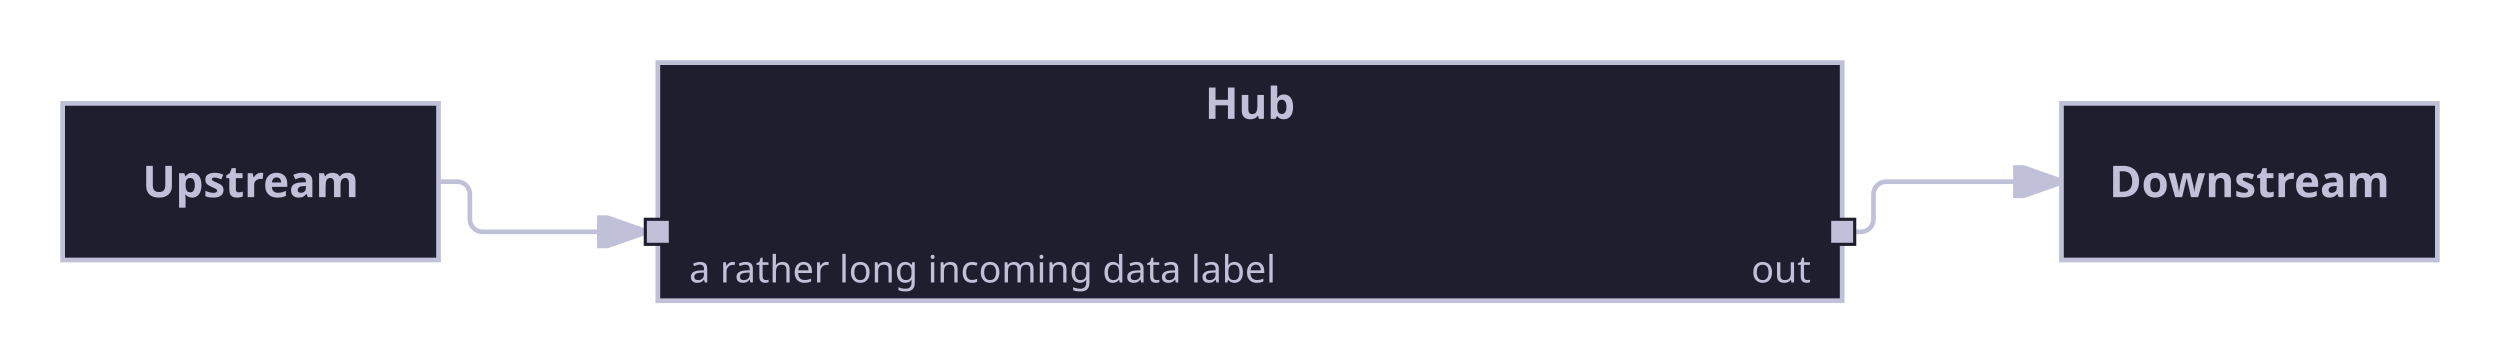
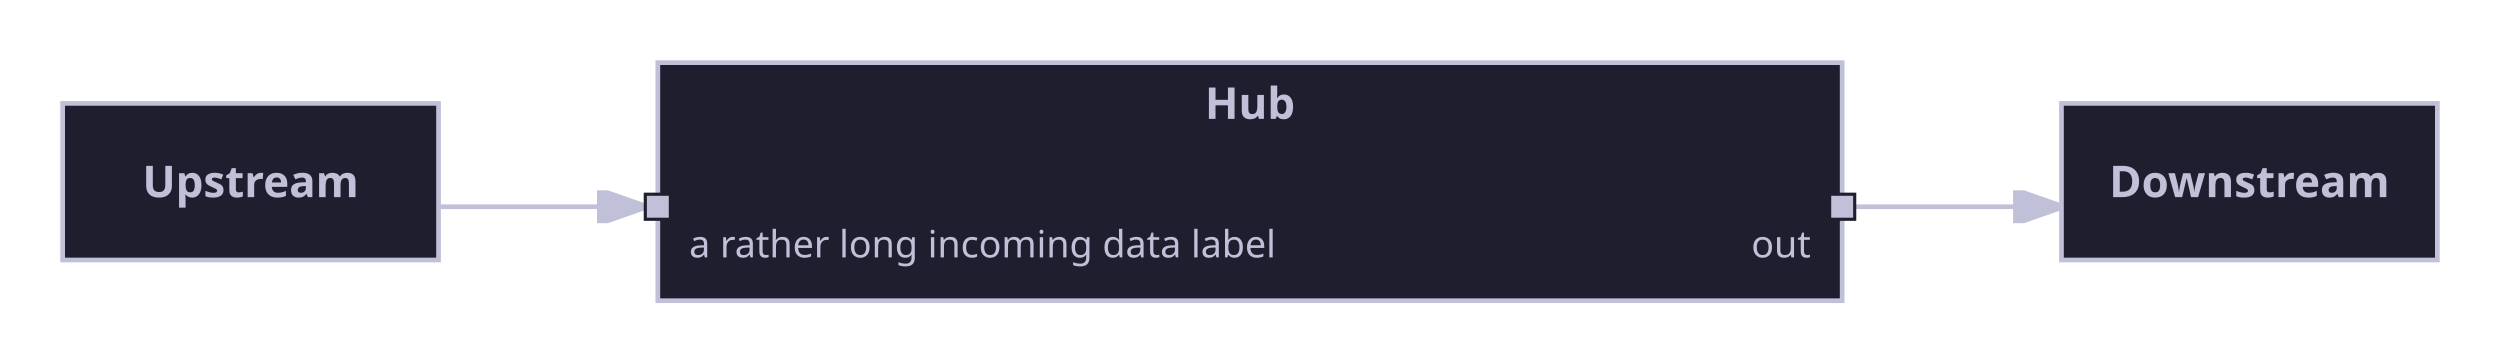
<svg xmlns="http://www.w3.org/2000/svg" width="798.08" height="116.00" viewBox="0 0 798.08 116.00">
  <defs>
    <marker id="line-end-open-chevron" markerWidth="10.248" markerHeight="7" refX="10.248" refY="3.5" orient="auto">
      <polyline points="0 0, 10 3.5, 0 7" fill="none" stroke="#C0C0D8" stroke-width="1.50" stroke-linejoin="bevel" />
    </marker>
    <marker id="line-end-hollow-triangle" markerWidth="10.248" markerHeight="7" refX="10.248" refY="3.5" orient="auto">
      <polygon points="0 0, 10 3.5, 0 7" fill="#1E1E2E" stroke="#C0C0D8" stroke-width="1.50" stroke-linejoin="bevel" />
    </marker>
    <marker id="line-end-filled-arrow" markerWidth="10.248" markerHeight="7" refX="10.248" refY="3.5" orient="auto">
      <polygon points="0 0, 10 3.5, 0 7" fill="#C0C0D8" stroke="#C0C0D8" stroke-width="1.50" stroke-linejoin="bevel" />
    </marker>
    <marker id="line-end-hollow-triangle-crossbar" markerWidth="14.748" markerHeight="7" refX="14.748" refY="3.5" orient="auto">
      <polygon points="4.5 0, 14.5 3.5, 4.5 7" fill="#1E1E2E" stroke="#C0C0D8" stroke-width="1.50" stroke-linejoin="bevel" />
      <line x1="1" y1="0" x2="1" y2="7" stroke="#C0C0D8" stroke-width="1.50" />
    </marker>
    <marker id="line-end-hollow-diamond" markerWidth="14" markerHeight="8" refX="13.416" refY="4" orient="auto">
      <polygon points="1 4, 7 0, 13 4, 7 8" fill="#1E1E2E" stroke="#C0C0D8" stroke-width="1.50" stroke-linejoin="bevel" />
    </marker>
    <marker id="line-end-filled-diamond" markerWidth="14" markerHeight="8" refX="13.416" refY="4" orient="auto">
      <polygon points="1 4, 7 0, 13 4, 7 8" fill="#C0C0D8" stroke="#C0C0D8" stroke-width="1.50" stroke-linejoin="bevel" />
    </marker>
    <marker id="line-end-circle" markerWidth="10" markerHeight="10" refX="9.75" refY="5" orient="auto">
      <circle cx="5" cy="5" r="4" fill="#1E1E2E" stroke="#C0C0D8" stroke-width="1.50" />
    </marker>
    <marker id="line-end-bar" markerWidth="4" markerHeight="12" refX="2.75" refY="6" orient="auto">
      <line x1="2" y1="0" x2="2" y2="12" stroke="#C0C0D8" stroke-width="1.50" />
    </marker>
    <filter id="label-bg" x="-0.05" y="-0.05" width="1.1" height="1.1">
      <feFlood flood-color="#1E1E2E" />
      <feComposite in="SourceGraphic" operator="over" />
    </filter>
  </defs>
  <rect x="20.00" y="33.00" width="120.00" height="50.00" fill="#1E1E2E" stroke="#C0C0D8" stroke-width="1.50" />
  <text x="80.00" y="58.00" font-family="Noto Sans, sans-serif" font-size="14.00" font-weight="bold" fill="#C0C0D8" text-anchor="middle" dominant-baseline="middle">Upstream</text>
  <rect x="210.00" y="20.00" width="378.08" height="76.00" fill="#1E1E2E" stroke="#C0C0D8" stroke-width="1.50" />
  <text x="399.04" y="33.00" font-family="Noto Sans, sans-serif" font-size="14.00" font-weight="bold" fill="#C0C0D8" text-anchor="middle" dominant-baseline="middle">Hub</text>
  <rect x="658.08" y="33.00" width="120.00" height="50.00" fill="#1E1E2E" stroke="#C0C0D8" stroke-width="1.50" />
  <text x="718.08" y="58.00" font-family="Noto Sans, sans-serif" font-size="14.00" font-weight="bold" fill="#C0C0D8" text-anchor="middle" dominant-baseline="middle">Downstream</text>
-   <path d="M 140.00 58.00 L 146.00 58.00 A 4.00 4.00 0 0 1 150.00 62.00 L 150.00 70.00 A 4.00 4.00 0 0 0 154.00 74.00 L 206.00 74.00" fill="none" stroke="#C0C0D8" stroke-width="1.50" marker-end="url(#line-end-filled-arrow)" />
-   <rect x="206.00" y="70.00" width="8.00" height="8.00" fill="#C0C0D8" stroke="#1E1E2E" stroke-width="1.00" />
-   <text x="220.00" y="86.00" font-family="Noto Sans, sans-serif" font-size="12.00" fill="#C0C0D8" text-anchor="start" dominant-baseline="middle">a rather long incoming data label</text>
-   <path d="M 588.08 74.00 L 594.08 74.00 A 4.00 4.00 0 0 0 598.08 70.00 L 598.08 62.00 A 4.00 4.00 0 0 1 602.08 58.00 L 658.08 58.00" fill="none" stroke="#C0C0D8" stroke-width="1.50" marker-end="url(#line-end-filled-arrow)" />
-   <rect x="584.08" y="70.00" width="8.00" height="8.00" fill="#C0C0D8" stroke="#1E1E2E" stroke-width="1.00" />
-   <text x="578.08" y="86.00" font-family="Noto Sans, sans-serif" font-size="12.00" fill="#C0C0D8" text-anchor="end" dominant-baseline="middle">out</text>
+   <path d="M 140.00 66.00 L 206.00 66.00" fill="none" stroke="#C0C0D8" stroke-width="1.50" marker-end="url(#line-end-filled-arrow)" />
+   <rect x="206.00" y="62.00" width="8.00" height="8.00" fill="#C0C0D8" stroke="#1E1E2E" stroke-width="1.00" />
+   <text x="220.00" y="78.00" font-family="Noto Sans, sans-serif" font-size="12.00" fill="#C0C0D8" text-anchor="start" dominant-baseline="middle">a rather long incoming data label</text>
+   <path d="M 588.08 66.00 L 658.08 66.00" fill="none" stroke="#C0C0D8" stroke-width="1.50" marker-end="url(#line-end-filled-arrow)" />
+   <rect x="584.08" y="62.00" width="8.00" height="8.00" fill="#C0C0D8" stroke="#1E1E2E" stroke-width="1.00" />
+   <text x="578.08" y="78.00" font-family="Noto Sans, sans-serif" font-size="12.00" fill="#C0C0D8" text-anchor="end" dominant-baseline="middle">out</text>
</svg>
